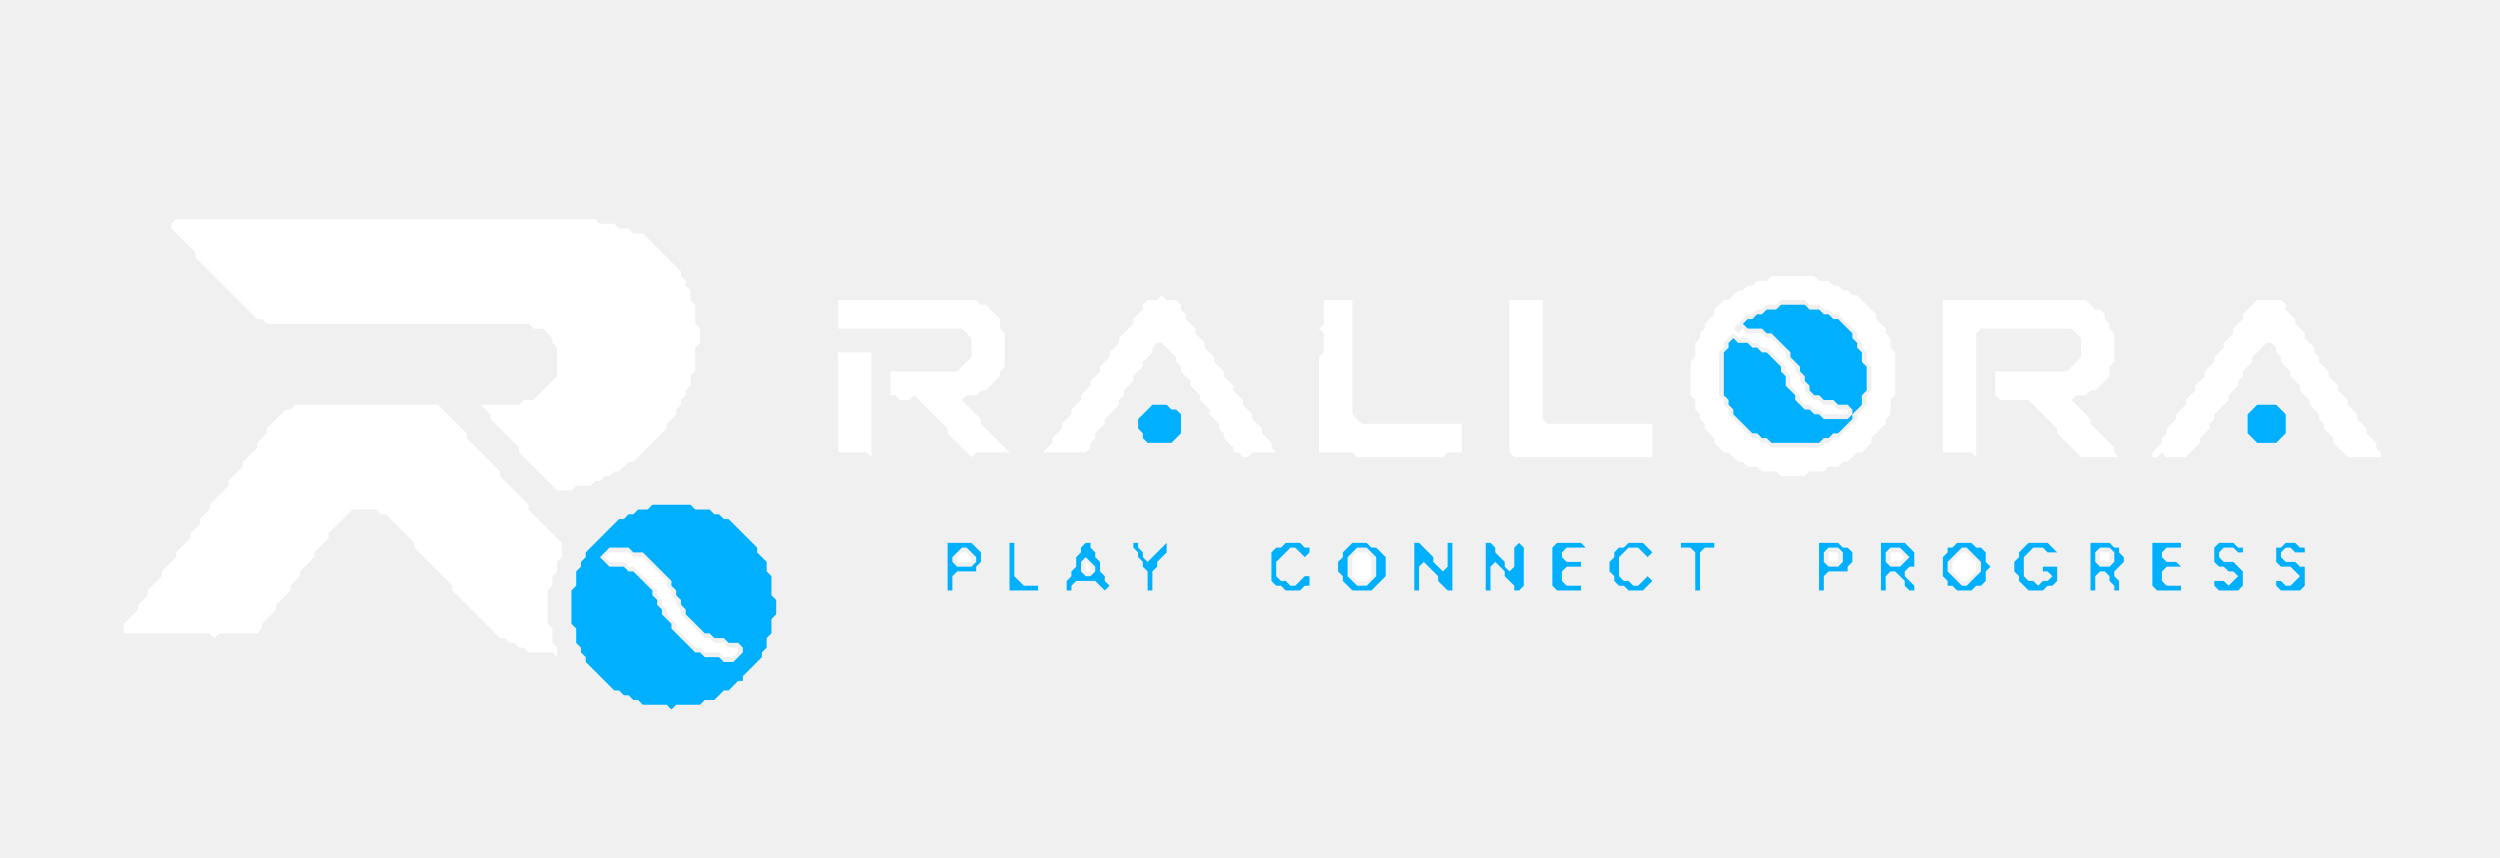
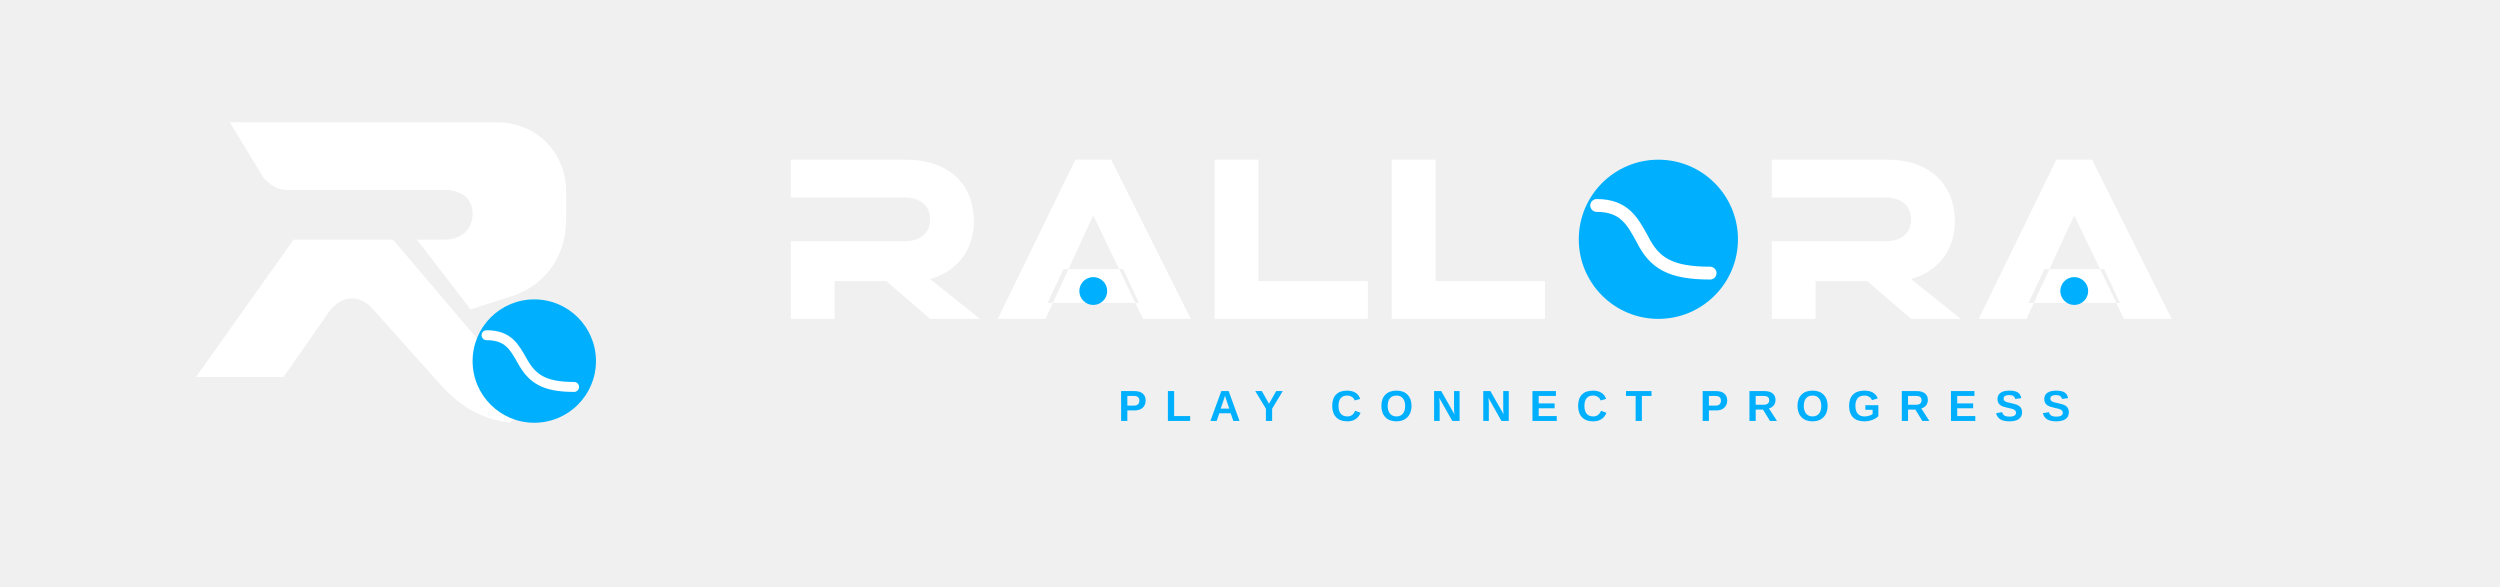
- <svg xmlns="http://www.w3.org/2000/svg" aria-label="Rallora" role="img" viewBox="0 0 525 180">
-   <path d="m304 96h3z" fill="#061A39" fill-rule="evenodd" />
-   <path d="m282 96h2z" fill="#061A39" fill-rule="evenodd" />
-   <path d="m266 96h2z" fill="#061A39" fill-rule="evenodd" />
-   <path d="m205 96h7z" fill="#061A39" fill-rule="evenodd" />
-   <path d="m412 62h14z" fill="#061A39" fill-rule="evenodd" />
-   <path d="m46 134h6z" fill="#00B0FE" fill-rule="evenodd" />
-   <path d="m27 134h17z" fill="#00B0FE" fill-rule="evenodd" />
-   <path d="m480 114-1 1h-1v3l1 1h2l2 2-2 2h-1l-1-1h-1v1l1 1h4l1-1v-4h-1l-1-1h-2l-1-1v-1l1-1h1l1 1h2v-1h-1l-1-1z" fill="#00B0FE" fill-rule="evenodd" />
-   <path d="m466 114-1 1v3l1 1h1l1 1h1l1 1-2 2-1-1h-2v1l1 1h4l1-1v-3l-2-2h-2l-1-1v-1l1-1h2l1 1h1v-1h-1l-1-1z" fill="#00B0FE" fill-rule="evenodd" />
-   <path d="m452 114v9l1 1h5v-1h-3l-1-1v-2l1-1h3l-1-1h-2l-1-1v-1l1-1h3v-1z" fill="#00B0FE" fill-rule="evenodd" />
-   <path d="m439 114v10h1v-3l1-1h1l1 1v1l1 1v1h1v-2l-1-1v-1l2-2v-1l-1-1v-1h-1l-1-1zm1 2 1-1h2l1 1v2l-1 1h-2l-1-1z" fill="#00B0FE" fill-rule="evenodd" />
-   <path d="m426 114-2 2v1l-1 1v2l1 1v1l2 2h3l1-1h1l1-1v-3h-3v1h1l1 1-1 1h-1l-1 1-1-1h-1l-1-1v-4l2-2h2l1 1h2l-2-2z" fill="#00B0FE" fill-rule="evenodd" />
-   <path d="m411 114-1 1h-1v1l-1 1v4l1 1v1h1l1 1h3l1-1h1l1-1v-2l1-1-1-1v-2l-1-1h-1l-1-1zm1 1h1l3 3v2l-3 3h-1l-3-3v-2z" fill="#00B0FE" fill-rule="evenodd" />
-   <path d="m395 114v10h1v-3l1-1h1l2 2v1l1 1h1v-1l-2-2v-1l1-1h1v-3l-2-2zm1 4v-2l1-1h2l2 2-2 2h-2z" fill="#00B0FE" fill-rule="evenodd" />
-   <path d="m386 114h-4v10h1v-3l1-1h4v-1l1-1v-2l-1-1h-1zm-3 2 1-1h2l1 1v2l-1 1h-2l-1-1z" fill="#00B0FE" fill-rule="evenodd" />
-   <path d="m353 114v1h2l1 1v8h1v-8l1-1h2v-1z" fill="#00B0FE" fill-rule="evenodd" />
-   <path d="m342 114-1 1h-1l-1 1v1l-1 1v2l1 1v1l1 1h1l1 1h3l2-2-1-1-2 2h-1l-1-1h-1l-1-1v-4l2-2h2l2 2 1-1-2-2z" fill="#00B0FE" fill-rule="evenodd" />
-   <path d="m327 114-1 1v8l1 1h5v-1h-3l-1-1v-2l1-1h3v-1h-3l-1-1v-1l1-1h4l-1-1z" fill="#00B0FE" fill-rule="evenodd" />
-   <path d="m312 114v10h1v-5l1-1 2 2v1l2 2v1h1l1-1v-8l-1-1-1 1v4l-1 1-1-1v-1l-2-2v-1l-1-1z" fill="#00B0FE" fill-rule="evenodd" />
-   <path d="m297 114v10h1v-5l1-1 3 3v1l2 2h1v-10h-1v5l-1 1-2-2v-1l-3-3z" fill="#00B0FE" fill-rule="evenodd" />
-   <path d="m284 114-2 2v1l-1 1v2l1 1v1l2 2h4l3-3v-4l-2-2h-1l-1-1zm1 1h2l2 2v4l-2 2h-2l-2-2v-4z" fill="#00B0FE" fill-rule="evenodd" />
-   <path d="m270 114-1 1h-1l-1 1v6l1 1h1l1 1h3l1-1h1v-2h-1l-2 2h-1l-1-1h-1l-1-1v-3l3-3h1l2 2 1-1v-1h-1l-1-1z" fill="#00B0FE" fill-rule="evenodd" />
-   <path d="m238 114v1l1 1v1l1 1v1l1 1v4h1v-4l1-1v-1l2-2v-2l-4 4-1-1v-1l-1-1v-1z" fill="#00B0FE" fill-rule="evenodd" />
-   <path d="m229 114h-1l-1 1v1l-1 1v2l-1 1v1l-1 1v2h1v-1l1-1h4l2 2 1-1-1-1v-1l-1-1v-2l-1-1v-1l-1-1zm-2 4 1-1 2 2v1l-1 1h-1l-1-1z" fill="#00B0FE" fill-rule="evenodd" />
-   <path d="m212 114v10h6v-1h-3l-2-2v-7z" fill="#00B0FE" fill-rule="evenodd" />
-   <path d="m204 114h-5v10h1v-3l1-1h4v-1l1-1v-2zm-4 3 2-2h1l2 2v1l-1 1h-3l-1-1z" fill="#00B0FE" fill-rule="evenodd" />
-   <path d="m145 106h-8l-1 1h-2l-1 1h-1l-1 1h-1l-7 7v1l-1 1v1l-1 1v3l-1 1v7l1 1v3l1 1v1l1 1v1l6 6h1l1 1h1l1 1h1l1 1h5l1 1 1-1h5l1-1h2l2-2h1l2-2h1v-1l4-4v-1l1-1v-2l1-1v-3l1-1v-3l-1-1v-4l-1-1v-2l-2-2v-1l-6-6h-1l-1-1h-1l-1-1h-3zm-19 11 2-2h4l1 1h2l6 6v1l1 1v1l1 1v1l1 1v1l4 4h1l1 1h2l1 1h2l1 1v1l-2 2h-2l-1-1h-3l-1-1h-1l-5-5v-1l-2-2v-1l-1-1v-1l-1-1v-1l-4-4h-1l-1-1h-3z" fill="#00B0FE" fill-rule="evenodd" />
-   <path d="m409 96h5z" fill="#00B0FE" fill-rule="evenodd" />
-   <path d="m278 96h3z" fill="#00B0FE" fill-rule="evenodd" />
-   <path d="m219 96h6z" fill="#00B0FE" fill-rule="evenodd" />
-   <path d="m179 96h3z" fill="#00B0FE" fill-rule="evenodd" />
-   <path d="m474 85-2 2v4l2 2h4l2-2v-4l-2-2z" fill="#00B0FE" fill-rule="evenodd" />
-   <path d="m242 85-3 3v2l1 1v1l1 1h5l2-2v-4l-1-1h-1l-1-1z" fill="#00B0FE" fill-rule="evenodd" />
-   <path d="m186 78v5l1 1h1-1l-1-1z" fill="#00B0FE" fill-rule="evenodd" />
-   <path d="m431 77h3z" fill="#00B0FE" fill-rule="evenodd" />
-   <path d="m277 70v4z" fill="#00B0FE" fill-rule="evenodd" />
-   <path d="m374 64-1 1h-2l-1 1h-1l-1 1h-1l-2 2 1-1 1 1h3l1 1h1l4 4v1l2 2v1l1 1v1l1 1v1l1 1h1l1 1h2l1 1h2l1 1v1l-1 1h-5l-1-1h-1l-1-1h-1l-2-2v-1l-2-2v-2l-1-1v-1l-3-3h-1l-1-1h-1l-1-1h-2l-1-1-1 1v1l-1 1v9l1 1v1l1 1v1l4 4h1l1 1h1l1 1h10l1-1h1l1-1h1l3-3v-1l2-2v-2l1-1v-5l-1-1v-2l-1-1v-1l-1-1v-1l-3-3h-1l-1-1h-1l-1-1h-2l-1-1z" fill="#00B0FE" fill-rule="evenodd" />
-   <path d="m285 63v24z" fill="#00B0FE" fill-rule="evenodd" />
-   <path d="m427 62h5z" fill="#00B0FE" fill-rule="evenodd" />
-   <path d="m409 62h2z" fill="#00B0FE" fill-rule="evenodd" />
-   <path d="m177 62h25z" fill="#00B0FE" fill-rule="evenodd" />
-   <path d="m329 122h3l1 1-1-1z" fill="#fff" fill-rule="evenodd" />
-   <path d="m478 121h1l1 1-1-1z" fill="#fff" fill-rule="evenodd" />
-   <path d="m330 120h2z" fill="#fff" fill-rule="evenodd" />
-   <path d="m438 118v2z" fill="#fff" fill-rule="evenodd" />
-   <path d="m228 118v2h1v-1z" fill="#fff" fill-rule="evenodd" />
-   <path d="m441 116v2h2v-2z" fill="#fff" fill-rule="evenodd" />
-   <path d="m412 116-2 2v2l2 2h1l2-2v-2l-2-2z" fill="#fff" fill-rule="evenodd" />
-   <path d="m397 116v2h2l1-1-1-1z" fill="#fff" fill-rule="evenodd" />
-   <path d="m384 116v2h2v-2z" fill="#fff" fill-rule="evenodd" />
-   <path d="m285 116-1 1v4l1 1h2l1-1v-4l-1-1z" fill="#fff" fill-rule="evenodd" />
-   <path d="m201 117v1h3v-1l-1-1h-1z" fill="#fff" fill-rule="evenodd" />
-   <path d="m127 117 1 1h3l1 1h1l5 5v1l1 1v1l1 1v1l2 2v1l4 4h1l1 1h3l1 1h2l1-1v-1h-2l-1-1h-2l-1-1h-1l-5-5v-1l-1-1v-1l-1-1v-1l-1-1v-1l-5-5h-2l-1-1h-4z" fill="#fff" fill-rule="evenodd" />
-   <path d="m303 115v2z" fill="#fff" fill-rule="evenodd" />
-   <path d="m214 115v6z" fill="#fff" fill-rule="evenodd" />
-   <path d="m127 111-2 2z" fill="#fff" fill-rule="evenodd" />
-   <path d="m26 131v2h18l1 1 1-1h8l1-1v-1l3-3v-1l3-3v-1l2-2v-1l3-3v-1l3-3v-1l5-5h5l1 1h1l6 6v1l8 8v1l10 10h1l1 1h1l1 1h1l1 1h5l1 1v-2l-1-1v-3l-1-1v-7l1-1v-2l1-1v-2l1-1v-3l-7-7v-1l-6-6v-1l-7-7v-1l-6-6h-30l-1 1h-1l-4 4v1l-2 2v1l-3 3v1l-3 3v1l-4 4v1l-2 2v1l-2 2v1l-3 3v1l-3 3v1l-3 3v1l-2 2v1z" fill="#fff" fill-rule="evenodd" />
-   <path d="m176 74v21h6l1 1v-22z" fill="#fff" fill-rule="evenodd" />
-   <path d="m452 95v1h1l1-1 1 1h4l3-3v-1l2-2v-1l1-1v-1l3-3v-1l2-2v-1l1-1v-1l2-2v-1l3-3h1l1 1v1l1 1v1l2 2v1l2 2v1l2 2v1l2 2v1l1 1v1l2 2v1l3 3h7v-1l-1-1v-1l-2-2v-1l-2-2v-1l-2-2v-1l-2-2v-1l-2-2v-1l-2-2v-1l-1-1v-1l-2-2v-1l-2-2v-1l-2-2v-1l-1-1h-5l-3 3v1l-2 2v1l-2 2v1l-2 2v1l-2 2v1l-2 2v1l-2 2v1l-2 2v1l-2 2v1l-1 1v1z" fill="#fff" fill-rule="evenodd" />
-   <path d="m408 63v32h6l1 1v-26l1-1h19l2 2v4l-3 3h-15v5l1 1h6l6 6v1l5 5h8l-1-1v-1l-5-5v-1l-4-4 1-1h2l1-1h1l3-3v-2l1-1v-6l-1-1v-1l-1-1v-1l-1-1h-1l-2-2z" fill="#fff" fill-rule="evenodd" />
-   <path d="m317 63v32l1 1h29v-7h-22l-1-1v-25z" fill="#fff" fill-rule="evenodd" />
-   <path d="m278 63v5l-1 1 1 1v4l-1 1v20h7l1 1h18l1-1h3v-6h-21l-2-2v-24z" fill="#fff" fill-rule="evenodd" />
-   <path d="m176 63v6h26l2 2v4l-3 3h-14v5h1l1 1h2l1-1 7 7v1l5 5 1-1h7l-6-6v-1l-4-4 1-1h2l1-1h1l3-3v-1l1-1v-7l-1-1v-2l-3-3h-1l-1-1z" fill="#fff" fill-rule="evenodd" />
-   <path d="m268 95-1-1v-1l-2-2v-1l-2-2v-1l-2-2v-1l-2-2v-1l-2-2v-1l-2-2v-1l-2-2v-1l-2-2v-1l-2-2v-1l-1-1v-1l-1-1h-2l-1-1-1 1h-2l-1 1v1l-2 2v1l-3 3v1l-2 2v1l-2 2v1l-2 2v1l-2 2v1l-2 2v1l-2 2v1l-2 2v1l-2 2h9l1-1v-1l1-1v-1l2-2v-1l3-3v-1l1-1v-1l2-2v-1l2-2v-1l2-2v-1l1-1h1l3 3v1l1 1v1l2 2v1l2 2v1l2 2v1l2 2v1l1 1v1l2 2v1h1l1 1h1l1-1z" fill="#fff" fill-rule="evenodd" />
-   <path d="m372 58-1 1h-2l-1 1h-1l-1 1h-1l-2 2h-1l-2 2v1l-2 2v1l-1 1v1l-1 1v3l-1 1v7l1 1v2l1 1v1l1 1v1l2 2v1l2 2h1l2 2h1l1 1h2l1 1h3l1 1h5l1-1h3l1-1h2l1-1h1l2-2h1l2-2v-1l3-3v-1l1-1v-3l1-1v-9l-1-1v-2l-1-1v-1l-2-2v-1l-4-4h-1l-1-1h-1l-1-1h-1l-1-1h-2l-1-1zm-8 11 1-1 1 1-1 1zm10-6h5l1 1h2l1 1h1l1 1h1l4 4v1l1 1v1l1 1v2l1 1v5l-1 1v2l-2 2v1l-4 4h-1l-1 1h-1l-1 1h-10l-1-1h-1l-1-1h-1l-5-5v-1l-1-1v-1l-1-1v-9l1-1v-1l2-2 1 1h2l1 1h1l1 1h1l4 4v1l1 1v2l2 2v1l1 1h1l1 1h1l1 1h5v-1h-2l-1-1h-2l-1-1h-1l-2-2v-1l-1-1v-1l-1-1v-1l-2-2v-1l-3-3h-1l-1-1h-3l-2-2 2-2h1l1-1h1l1-1h2z" fill="#fff" fill-rule="evenodd" />
-   <path d="m36 47v1l5 5v1l13 13h1l1 1h55l1 1h2l2 2v1l1 1v6l-5 5h-2l-1 1h-8l2 2v1l6 6v1l8 8h3l1-1h3l1-1h1l1-1h1l1-1h1l2-2h1l7-7v-1l2-2v-1l1-1v-1l1-1v-1l1-1v-2l1-1v-5l1-1v-3l-1-1v-4l-1-1v-2l-1-1v-1l-1-1v-1l-8-8h-2l-1-1h-2l-1-1h-3l-1-1h-88z" fill="#fff" fill-rule="evenodd" />
+ <svg xmlns="http://www.w3.org/2000/svg" viewBox="-40 -20 980 230" role="img" aria-label="Rallora" version="1.1" id="svg10">
+   <defs id="defs10" />
+   <g transform="translate(15,10) scale(.78)">
+     <path fill="#FFFFFF" d="M45 23 H179 C199 23 214 38 214 58 V72 C214 90 204 104 188 110 L166 117 L139 82 H153 C161 82 167 77 167 69 C167 61 161 57 153 57 H74 C69 57 66 55 62 51 Z" />
+     <path fill="#FFFFFF" d="M77 82 H127 L178 142 C185 150 190 154 199 155 L186 174 C171 172 161 166 151 155 L117 117 C110 109 101 110 95 118 L72 151 H28 Z" />
+     <circle cx="198" cy="143" r="31" fill="#00B0FE" />
+     <path d="M174 130 C185 130 188 136 192 143 C197 152 203 156 218 156" fill="none" stroke="#FFFFFF" stroke-width="5" stroke-linecap="round" />
+   </g>
+   <g transform="translate(270,27) scale(.78)" id="g10">
+     <path fill="#FFFFFF" d="M0 20h58c22 0 34 13 34 31 0 14-8 25-22 29l25 20H70L48 81H22v19H0V61h57c8 0 13-4 13-11s-5-11-13-11H0V20Z" transform="translate(0 0)" id="path4" />
+     <path fill="#FFFFFF" fill-rule="evenodd" d="M0 100 39 20h18l40 80H73L48 48 24 100H0Zm33-25h30l8 17H25l8-17Z" transform="translate(104 0)" id="path5" />
+     <circle cx="152" cy="86" r="7" fill="#00B0FE" id="circle5" />
+     <path fill="#FFFFFF" d="M0 20h22v61h55v19H0V20Z" transform="translate(213 0)" id="path6" />
+     <path fill="#FFFFFF" d="M0 20h22v61h55v19H0V20Z" transform="translate(302 0)" id="path7" />
+     <circle cx="436" cy="60" r="40" fill="#00B0FE" />
+     <path d="M405 43 C419 43 423 51 428 60 C434 72 442 77 462 77" fill="none" stroke="#FFFFFF" stroke-width="6.45" stroke-linecap="round" />
+     <path fill="#FFFFFF" d="M0 20h58c22 0 34 13 34 31 0 14-8 25-22 29l25 20H70L48 81H22v19H0V61h57c8 0 13-4 13-11s-5-11-13-11H0V20Z" transform="translate(493 0)" id="path9" />
+     <path fill="#FFFFFF" fill-rule="evenodd" d="M0 100 39 20h18l40 80H73L48 48 24 100H0Zm33-25h30l8 17H25l8-17Z" transform="translate(597 0)" id="path10" />
+     <circle cx="645" cy="86" r="7" fill="#00B0FE" id="circle10" />
+   </g>
+   <path d="m 409.094,137.006 q 0,1.129 -0.515,2.017 -0.515,0.888 -1.478,1.378 -0.955,0.481 -2.274,0.481 h -2.905 V 145 h -2.449 v -11.696 h 5.254 q 2.1,0 3.229,0.971 1.137,0.963 1.137,2.731 z m -2.465,0.042 q 0,-1.843 -2.175,-1.843 h -2.532 v 3.793 h 2.598 q 1.013,0 1.561,-0.498 0.548,-0.506 0.548,-1.453 z M 417.813,145 v -11.696 h 2.449 v 9.803 h 6.275 V 145 Z m 25.652,0 -1.038,-2.988 h -4.458 L 436.932,145 h -2.449 l 4.267,-11.696 h 2.889 l 4.25,11.696 z m -1.585,-4.831 -1.154,-3.362 -0.531,-1.702 q -0.133,0.481 -0.249,0.863 -0.116,0.382 -1.428,4.2 z m 16.795,0.033 V 145 h -2.44 v -4.798 l -4.167,-6.898 h 2.565 l 2.806,4.947 2.839,-4.947 h 2.565 z m 29.456,3.038 q 2.216,0 3.08,-2.225 l 2.133,0.805 q -0.689,1.693 -2.025,2.523 -1.328,0.822 -3.188,0.822 -2.822,0 -4.366,-1.594 -1.536,-1.602 -1.536,-4.474 0,-2.88 1.486,-4.424 1.486,-1.544 4.308,-1.544 2.059,0 3.354,0.83 1.295,0.822 1.818,2.424 l -2.158,0.589 q -0.274,-0.88 -1.079,-1.395 -0.797,-0.523 -1.884,-0.523 -1.66,0 -2.523,1.029 -0.855,1.029 -0.855,3.013 0,2.017 0.88,3.08 0.888,1.062 2.557,1.062 z m 25.187,-4.142 q 0,1.826 -0.722,3.212 -0.722,1.386 -2.067,2.125 -1.345,0.73 -3.138,0.73 -2.756,0 -4.325,-1.619 -1.561,-1.627 -1.561,-4.449 0,-2.814 1.561,-4.391 1.561,-1.577 4.341,-1.577 2.781,0 4.341,1.594 1.569,1.594 1.569,4.375 z m -2.499,0 q 0,-1.893 -0.896,-2.963 -0.896,-1.079 -2.515,-1.079 -1.644,0 -2.54,1.071 -0.896,1.062 -0.896,2.972 0,1.926 0.913,3.038 0.921,1.104 2.507,1.104 1.644,0 2.532,-1.079 0.896,-1.079 0.896,-3.063 z M 529.29,145 524.194,135.994 q 0.149,1.312 0.149,2.108 V 145 h -2.175 v -11.696 h 2.797 l 5.171,9.081 q -0.149,-1.253 -0.149,-2.283 v -6.798 h 2.175 V 145 Z m 19.277,0 -5.097,-9.006 q 0.149,1.312 0.149,2.108 V 145 h -2.175 v -11.696 h 2.797 l 5.171,9.081 q -0.149,-1.253 -0.149,-2.283 v -6.798 h 2.175 V 145 Z m 12.155,0 v -11.696 h 9.197 v 1.893 h -6.749 v 2.938 h 6.242 v 1.893 h -6.242 v 3.08 h 7.089 V 145 Z m 23.801,-1.76 q 2.216,0 3.08,-2.225 l 2.133,0.805 q -0.689,1.693 -2.025,2.523 -1.328,0.822 -3.188,0.822 -2.822,0 -4.366,-1.594 -1.536,-1.602 -1.536,-4.474 0,-2.88 1.486,-4.424 1.486,-1.544 4.308,-1.544 2.059,0 3.354,0.83 1.295,0.822 1.818,2.424 l -2.158,0.589 q -0.274,-0.88 -1.079,-1.395 -0.797,-0.523 -1.884,-0.523 -1.66,0 -2.523,1.029 -0.855,1.029 -0.855,3.013 0,2.017 0.88,3.08 0.888,1.062 2.557,1.062 z m 19.094,-8.043 V 145 h -2.449 v -9.803 h -3.777 v -1.893 h 10.011 v 1.893 z m 33.449,1.81 q 0,1.129 -0.515,2.017 -0.515,0.888 -1.478,1.378 -0.955,0.481 -2.274,0.481 H 629.894 V 145 h -2.449 v -11.696 h 5.254 q 2.1,0 3.229,0.971 1.137,0.963 1.137,2.731 z m -2.465,0.042 q 0,-1.843 -2.175,-1.843 h -2.532 v 3.793 h 2.598 q 1.013,0 1.561,-0.498 0.548,-0.506 0.548,-1.453 z M 653.819,145 l -2.714,-4.441 h -2.872 V 145 h -2.449 v -11.696 h 5.844 q 2.092,0 3.229,0.905 1.137,0.896 1.137,2.582 0,1.229 -0.697,2.125 -0.697,0.888 -1.884,1.17 L 656.575,145 Z m -0.291,-8.11 q 0,-1.685 -2.158,-1.685 h -3.138 v 3.453 h 3.204 q 1.029,0 1.561,-0.465 0.531,-0.465 0.531,-1.303 z m 22.904,2.208 q 0,1.826 -0.722,3.212 -0.722,1.386 -2.067,2.125 -1.345,0.73 -3.138,0.73 -2.756,0 -4.325,-1.619 -1.561,-1.627 -1.561,-4.449 0,-2.814 1.561,-4.391 1.561,-1.577 4.341,-1.577 2.781,0 4.341,1.594 1.569,1.594 1.569,4.375 z m -2.499,0 q 0,-1.893 -0.896,-2.963 -0.896,-1.079 -2.515,-1.079 -1.644,0 -2.54,1.071 -0.896,1.062 -0.896,2.972 0,1.926 0.913,3.038 0.921,1.104 2.507,1.104 1.644,0 2.532,-1.079 0.896,-1.079 0.896,-3.063 z m 16.903,4.15 q 0.955,0 1.851,-0.274 0.896,-0.282 1.386,-0.714 v -1.619 h -2.855 v -1.81 h 5.097 v 4.3 q -0.93,0.955 -2.424,1.494 -1.486,0.54 -3.121,0.54 -2.855,0 -4.391,-1.577 -1.536,-1.585 -1.536,-4.491 0,-2.889 1.544,-4.424 1.544,-1.544 4.441,-1.544 4.117,0 5.238,3.046 l -2.258,0.681 q -0.365,-0.888 -1.146,-1.345 -0.78,-0.457 -1.834,-0.457 -1.727,0 -2.623,1.046 -0.896,1.046 -0.896,2.997 0,1.984 0.921,3.071 0.93,1.079 2.606,1.079 z M 713.542,145 l -2.714,-4.441 h -2.872 V 145 h -2.449 v -11.696 h 5.844 q 2.092,0 3.229,0.905 1.137,0.896 1.137,2.582 0,1.229 -0.697,2.125 -0.697,0.888 -1.884,1.17 L 716.298,145 Z m -0.291,-8.11 q 0,-1.685 -2.158,-1.685 h -3.138 v 3.453 h 3.204 q 1.029,0 1.561,-0.465 0.531,-0.465 0.531,-1.303 z M 724.784,145 v -11.696 h 9.197 v 1.893 h -6.749 v 2.938 h 6.242 v 1.893 h -6.242 v 3.08 h 7.089 V 145 Z m 27.876,-3.37 q 0,1.718 -1.278,2.631 -1.27,0.905 -3.735,0.905 -2.25,0 -3.528,-0.797 -1.278,-0.797 -1.644,-2.416 l 2.366,-0.39 q 0.241,0.93 0.938,1.353 0.697,0.415 1.934,0.415 2.565,0 2.565,-1.561 0,-0.498 -0.299,-0.822 -0.291,-0.324 -0.83,-0.54 -0.531,-0.216 -2.05,-0.523 -1.312,-0.307 -1.826,-0.49 -0.515,-0.191 -0.93,-0.44 -0.415,-0.257 -0.706,-0.614 -0.291,-0.357 -0.457,-0.838 -0.158,-0.481 -0.158,-1.104 0,-1.585 1.187,-2.424 1.195,-0.847 3.47,-0.847 2.175,0 3.262,0.681 1.096,0.681 1.411,2.25 l -2.374,0.324 q -0.183,-0.755 -0.747,-1.137 -0.556,-0.382 -1.602,-0.382 -2.225,0 -2.225,1.395 0,0.457 0.232,0.747 0.241,0.291 0.706,0.498 0.465,0.208 1.884,0.506 1.685,0.357 2.407,0.664 0.73,0.299 1.154,0.706 0.423,0.398 0.647,0.963 0.224,0.556 0.224,1.287 z m 18.339,0 q 0,1.718 -1.278,2.631 -1.27,0.905 -3.735,0.905 -2.25,0 -3.528,-0.797 -1.278,-0.797 -1.644,-2.416 l 2.366,-0.39 q 0.241,0.93 0.938,1.353 0.697,0.415 1.934,0.415 2.565,0 2.565,-1.561 0,-0.498 -0.299,-0.822 -0.291,-0.324 -0.83,-0.54 -0.531,-0.216 -2.05,-0.523 -1.312,-0.307 -1.826,-0.49 -0.515,-0.191 -0.93,-0.44 -0.415,-0.257 -0.706,-0.614 -0.291,-0.357 -0.457,-0.838 -0.158,-0.481 -0.158,-1.104 0,-1.585 1.187,-2.424 1.195,-0.847 3.47,-0.847 2.175,0 3.262,0.681 1.096,0.681 1.411,2.25 l -2.374,0.324 q -0.183,-0.755 -0.747,-1.137 -0.556,-0.382 -1.602,-0.382 -2.225,0 -2.225,1.395 0,0.457 0.232,0.747 0.241,0.291 0.706,0.498 0.465,0.208 1.884,0.506 1.685,0.357 2.407,0.664 0.73,0.299 1.154,0.706 0.423,0.398 0.647,0.963 0.224,0.556 0.224,1.287 z" id="text10" style="font-weight:700;font-size:17px;font-family:Arimo;letter-spacing:7;text-anchor:middle;fill:#00b0fe" aria-label="PLAY CONNECT PROGRESS" />
</svg>
